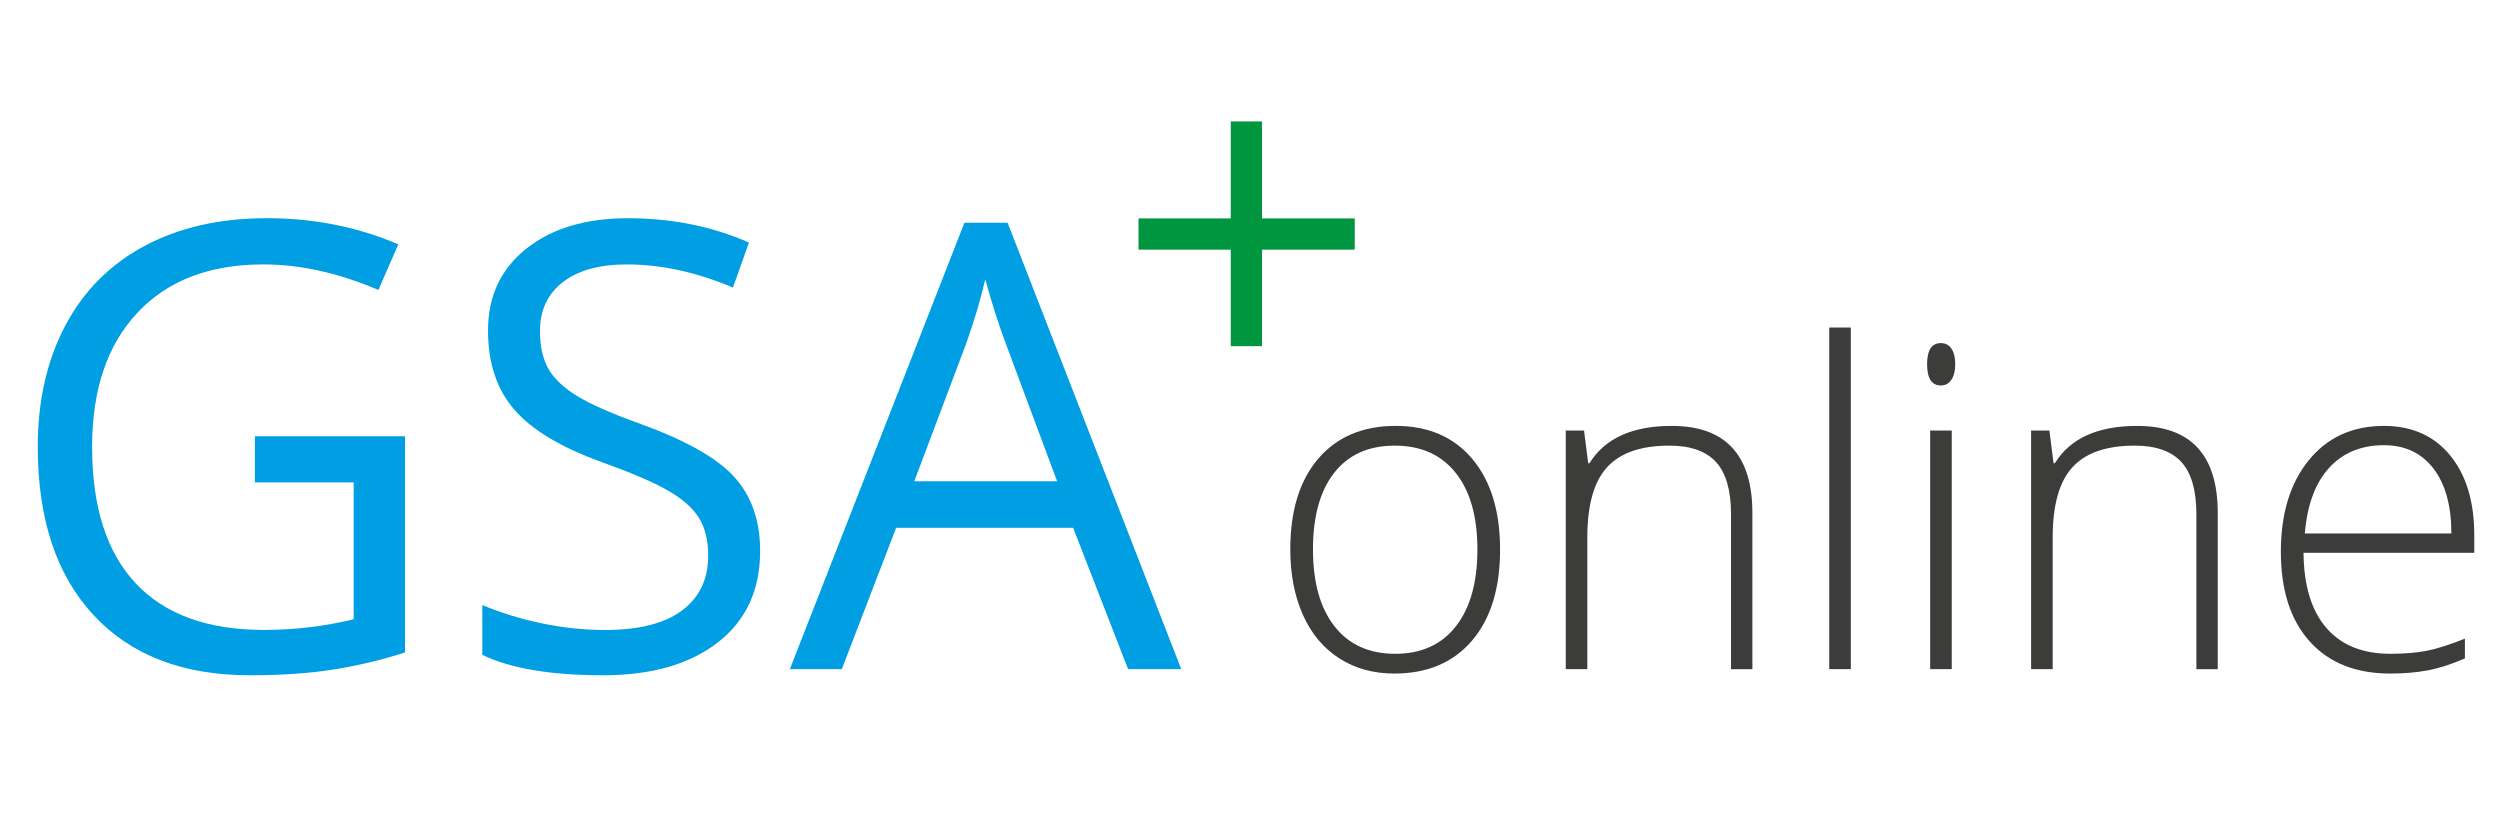
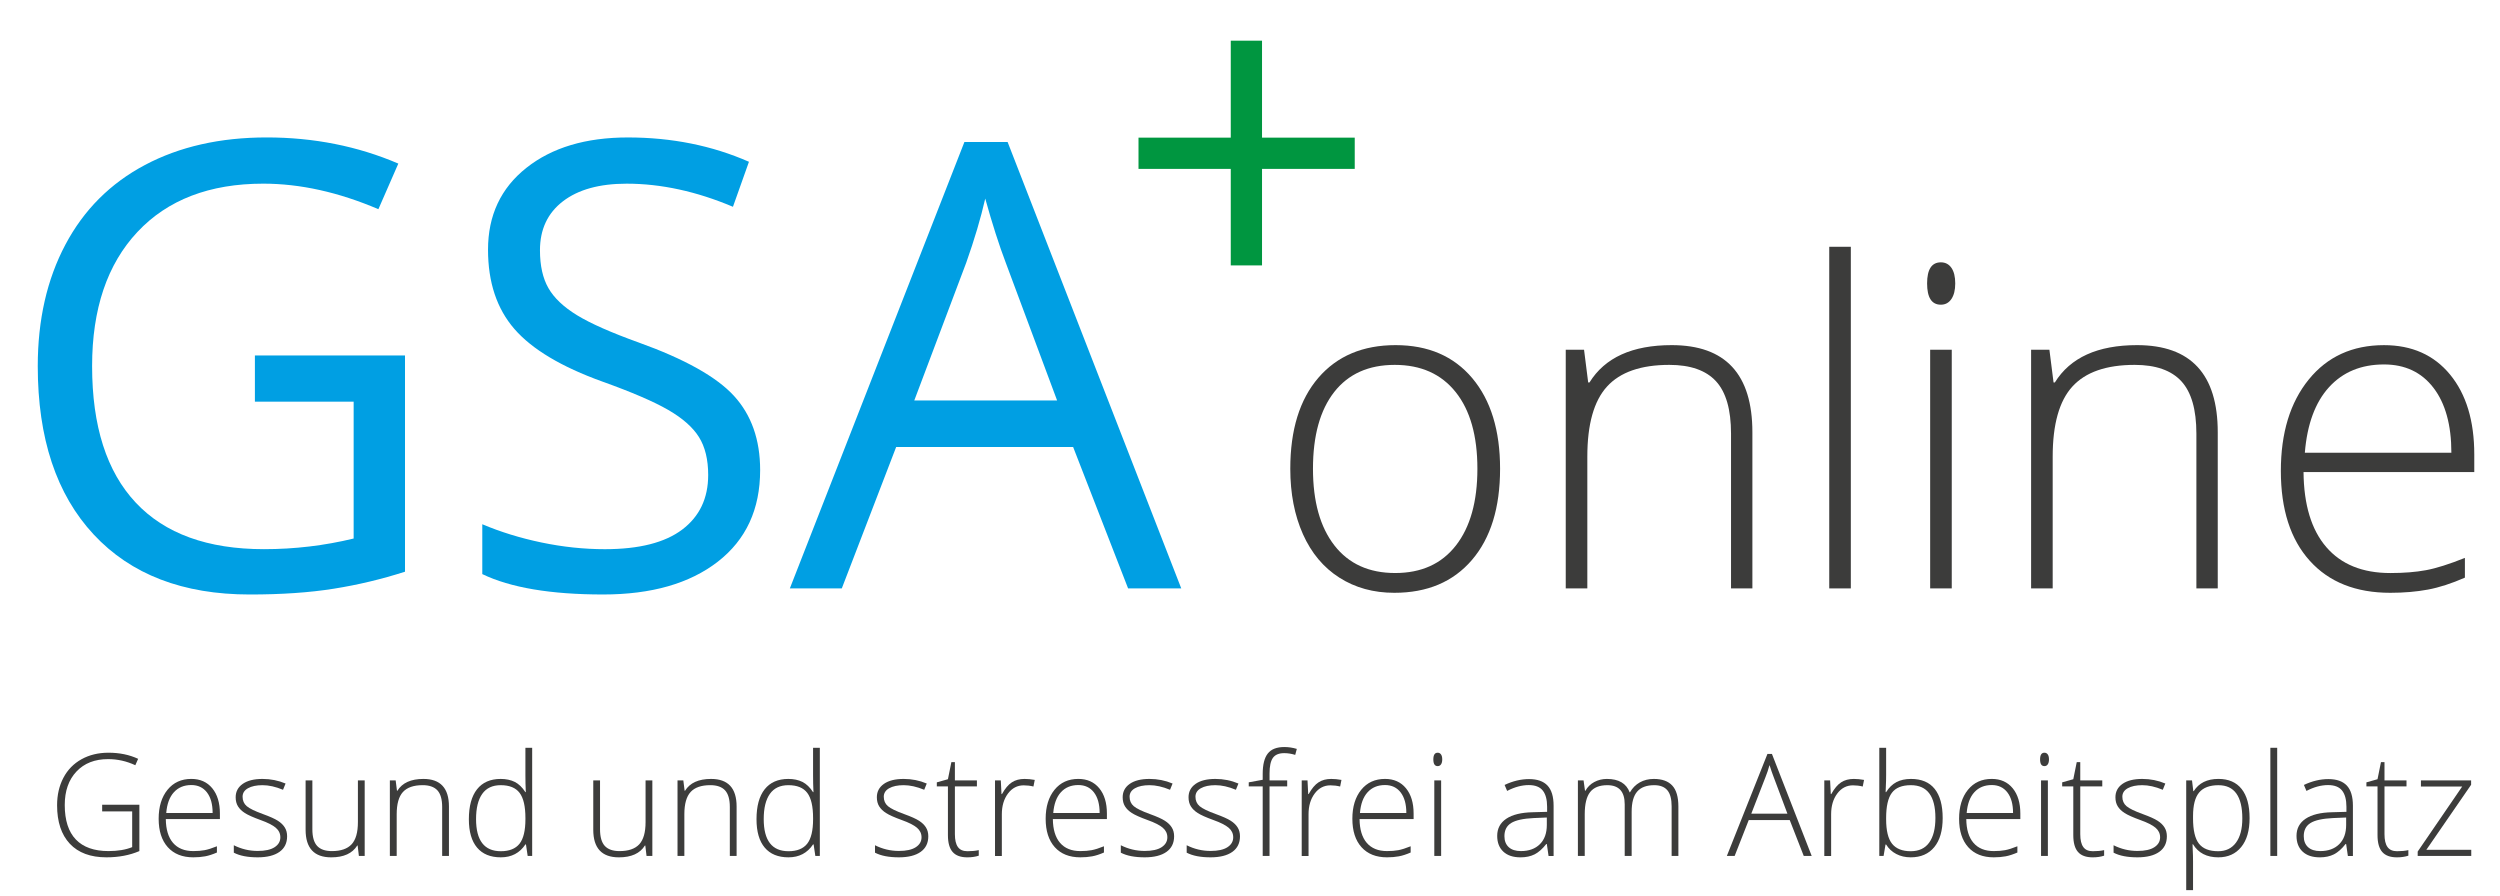
- <svg xmlns="http://www.w3.org/2000/svg" version="1.1" id="Ebene_1" x="0px" y="0px" width="145.597px" height="48.801px" viewBox="0 0 145.597 48.801" enable-background="new 0 0 145.597 48.801" xml:space="preserve">
+ <svg xmlns="http://www.w3.org/2000/svg" version="1.1" id="Ebene_1" x="0px" y="0px" width="145.597px" height="52.167px" viewBox="0 0 145.597 52.167" enable-background="new 0 0 145.597 52.167" xml:space="preserve">
  <g>
    <g>
-       <path fill="#009FE3" d="M14.845,25.407h8.742v12.592c-1.36,0.436-2.744,0.768-4.151,0.99c-1.407,0.225-3.037,0.338-4.89,0.338    c-3.893,0-6.924-1.166-9.093-3.498c-2.169-2.332-3.254-5.6-3.254-9.803c0-2.692,0.536-5.05,1.609-7.075    c1.073-2.025,2.618-3.571,4.634-4.64c2.017-1.069,4.38-1.604,7.088-1.604c2.744,0,5.3,0.508,7.668,1.523l-1.161,2.656    c-2.322-0.991-4.556-1.487-6.701-1.487c-3.131,0-5.576,0.938-7.334,2.815s-2.638,4.48-2.638,7.81c0,3.494,0.847,6.145,2.542,7.951    c1.694,1.807,4.183,2.711,7.466,2.711c1.782,0,3.523-0.207,5.224-0.621v-7.969h-5.751V25.407z" />
+       <path fill="#009FE3" d="M14.845,20.703h8.742v12.592c-1.36,0.437-2.744,0.768-4.151,0.991c-1.407,0.225-3.037,0.337-4.89,0.337    c-3.893,0-6.924-1.166-9.093-3.498c-2.169-2.331-3.254-5.599-3.254-9.802c0-2.692,0.536-5.051,1.609-7.075    c1.073-2.025,2.618-3.571,4.634-4.64c2.017-1.069,4.38-1.604,7.088-1.604c2.744,0,5.3,0.508,7.668,1.523l-1.161,2.656    c-2.322-0.991-4.556-1.487-6.701-1.487c-3.131,0-5.576,0.938-7.334,2.815s-2.638,4.48-2.638,7.811    c0,3.494,0.847,6.145,2.542,7.951c1.694,1.807,4.183,2.71,7.466,2.71c1.782,0,3.523-0.207,5.224-0.62v-7.97h-5.751V20.703z" />
    </g>
    <g>
-       <path fill="#009FE3" d="M44.27,32.083c0,2.279-0.821,4.055-2.462,5.33s-3.87,1.914-6.684,1.914c-3.049,0-5.394-0.396-7.036-1.188    v-2.904c1.056,0.449,2.205,0.803,3.448,1.063c1.243,0.26,2.474,0.391,3.693,0.391c1.993,0,3.494-0.381,4.503-1.143    c1.008-0.762,1.512-1.822,1.512-3.18c0-0.896-0.179-1.631-0.536-2.205c-0.358-0.572-0.956-1.1-1.794-1.584    c-0.839-0.484-2.114-1.033-3.826-1.648c-2.392-0.861-4.101-1.883-5.127-3.063c-1.026-1.181-1.539-2.721-1.539-4.622    c0-1.995,0.744-3.583,2.233-4.764s3.459-1.771,5.91-1.771c2.556,0,4.907,0.473,7.053,1.417l-0.932,2.621    C40.564,15.849,38.5,15.4,36.496,15.4c-1.583,0-2.82,0.343-3.711,1.027s-1.337,1.635-1.337,2.851c0,0.897,0.164,1.633,0.493,2.205    c0.328,0.573,0.882,1.098,1.662,1.576s1.973,1.007,3.579,1.585c2.697,0.969,4.553,2.008,5.567,3.118S44.27,30.311,44.27,32.083z" />
+       <path fill="#009FE3" d="M44.27,27.379c0,2.278-0.821,4.055-2.462,5.33s-3.87,1.913-6.684,1.913c-3.049,0-5.394-0.396-7.036-1.187    v-2.904c1.056,0.448,2.205,0.803,3.448,1.063c1.243,0.26,2.474,0.39,3.693,0.39c1.993,0,3.494-0.381,4.503-1.143    c1.008-0.762,1.512-1.821,1.512-3.179c0-0.897-0.179-1.632-0.536-2.205c-0.358-0.572-0.956-1.101-1.794-1.585    c-0.839-0.484-2.114-1.033-3.826-1.647c-2.392-0.861-4.101-1.883-5.127-3.063c-1.026-1.181-1.539-2.721-1.539-4.622    c0-1.995,0.744-3.583,2.233-4.764s3.459-1.771,5.91-1.771c2.556,0,4.907,0.473,7.053,1.417l-0.932,2.621    c-2.123-0.897-4.186-1.346-6.191-1.346c-1.583,0-2.82,0.343-3.711,1.027s-1.337,1.635-1.337,2.851    c0,0.897,0.164,1.633,0.493,2.205c0.328,0.573,0.882,1.098,1.662,1.576s1.973,1.007,3.579,1.585    c2.697,0.969,4.553,2.008,5.567,3.117S44.27,25.608,44.27,27.379z" />
    </g>
    <g>
-       <path fill="#009FE3" d="M65.699,38.971l-3.201-8.234H52.191l-3.166,8.234H46l10.166-25.998h2.516l10.113,25.998H65.699z     M61.565,28.028l-2.99-8.023c-0.387-1.016-0.786-2.261-1.196-3.737c-0.258,1.134-0.627,2.38-1.108,3.737l-3.025,8.023H61.565z" />
+       <path fill="#009FE3" d="M65.699,34.268l-3.201-8.235H52.191l-3.166,8.235H46L56.166,8.27h2.516l10.113,25.998H65.699z     M61.565,23.324l-2.99-8.022c-0.387-1.016-0.786-2.261-1.196-3.737c-0.258,1.134-0.627,2.38-1.108,3.737l-3.025,8.022H61.565z" />
    </g>
    <g>
-       <path fill="#3C3C3B" d="M87.363,32.002c0,2.268-0.547,4.039-1.639,5.313c-1.092,1.275-2.6,1.912-4.521,1.912    c-1.211,0-2.277-0.293-3.2-0.883c-0.923-0.588-1.63-1.432-2.121-2.531c-0.491-1.1-0.737-2.369-0.737-3.811    c0-2.268,0.546-4.033,1.638-5.301c1.092-1.266,2.591-1.898,4.496-1.898c1.896,0,3.385,0.642,4.465,1.923    C86.823,28.01,87.363,29.77,87.363,32.002z M76.466,32.002c0,1.91,0.417,3.4,1.251,4.469c0.834,1.07,2.013,1.605,3.537,1.605    c1.524,0,2.703-0.535,3.537-1.605c0.834-1.068,1.251-2.559,1.251-4.469c0-1.918-0.421-3.406-1.264-4.463s-2.025-1.586-3.55-1.586    c-1.523,0-2.698,0.527-3.524,1.58S76.466,30.077,76.466,32.002z" />
+       <path fill="#3C3C3B" d="M87.363,27.299c0,2.268-0.547,4.038-1.639,5.313s-2.6,1.912-4.521,1.912c-1.211,0-2.277-0.294-3.2-0.883    c-0.923-0.588-1.63-1.432-2.121-2.531c-0.491-1.1-0.737-2.37-0.737-3.811c0-2.268,0.546-4.034,1.638-5.301    c1.092-1.266,2.591-1.898,4.496-1.898c1.896,0,3.385,0.642,4.465,1.924C86.823,23.307,87.363,25.066,87.363,27.299z     M76.466,27.299c0,1.909,0.417,3.399,1.251,4.469c0.834,1.07,2.013,1.604,3.537,1.604c1.524,0,2.703-0.534,3.537-1.604    c0.834-1.069,1.251-2.56,1.251-4.469c0-1.918-0.421-3.406-1.264-4.463s-2.025-1.586-3.55-1.586c-1.523,0-2.698,0.526-3.524,1.579    C76.879,23.883,76.466,25.373,76.466,27.299z" />
    </g>
    <g>
-       <path fill="#3C3C3B" d="M100.813,38.971v-9.014c0-1.398-0.292-2.416-0.876-3.051s-1.49-0.953-2.719-0.953    c-1.65,0-2.859,0.42-3.625,1.26c-0.767,0.84-1.149,2.201-1.149,4.086v7.672h-1.257V25.073h1.066l0.241,1.904h0.076    c0.897-1.449,2.493-2.173,4.788-2.173c3.133,0,4.699,1.693,4.699,5.076v9.092H100.813z" />
+       <path fill="#3C3C3B" d="M100.813,34.268v-9.015c0-1.398-0.292-2.415-0.876-3.05s-1.49-0.953-2.719-0.953    c-1.65,0-2.859,0.42-3.625,1.26c-0.767,0.84-1.149,2.201-1.149,4.086v7.672h-1.257V20.369h1.066l0.241,1.905h0.076    c0.897-1.449,2.493-2.174,4.788-2.174c3.133,0,4.699,1.692,4.699,5.076v9.092H100.813z" />
    </g>
    <g>
-       <path fill="#3C3C3B" d="M107.79,38.971h-1.257V19.075h1.257V38.971z" />
+       <path fill="#3C3C3B" d="M107.79,34.268h-1.257V14.372h1.257V34.268z" />
    </g>
    <g>
-       <path fill="#3C3C3B" d="M112.232,21.21c0-0.818,0.268-1.228,0.801-1.228c0.262,0,0.467,0.107,0.615,0.32s0.223,0.516,0.223,0.907    c0,0.384-0.074,0.687-0.223,0.908s-0.354,0.332-0.615,0.332C112.5,22.45,112.232,22.037,112.232,21.21z M113.668,38.971h-1.258    V25.073h1.258V38.971z" />
+       <path fill="#3C3C3B" d="M112.232,16.506c0-0.818,0.268-1.228,0.801-1.228c0.262,0,0.467,0.107,0.615,0.32s0.223,0.516,0.223,0.907    c0,0.384-0.074,0.687-0.223,0.908s-0.354,0.332-0.615,0.332C112.5,17.747,112.232,17.333,112.232,16.506z M113.668,34.268h-1.258    V20.369h1.258V34.268z" />
    </g>
    <g>
-       <path fill="#3C3C3B" d="M127.915,38.971v-9.014c0-1.398-0.292-2.416-0.876-3.051s-1.49-0.953-2.718-0.953    c-1.651,0-2.859,0.42-3.626,1.26s-1.149,2.201-1.149,4.086v7.672h-1.257V25.073h1.066l0.241,1.904h0.076    c0.897-1.449,2.494-2.173,4.788-2.173c3.133,0,4.699,1.693,4.699,5.076v9.092H127.915z" />
+       <path fill="#3C3C3B" d="M127.915,34.268v-9.015c0-1.398-0.292-2.415-0.876-3.05s-1.49-0.953-2.718-0.953    c-1.651,0-2.859,0.42-3.626,1.26s-1.149,2.201-1.149,4.086v7.672h-1.257V20.369h1.066l0.241,1.905h0.076    c0.897-1.449,2.494-2.174,4.788-2.174c3.133,0,4.699,1.692,4.699,5.076v9.092H127.915z" />
    </g>
    <g>
-       <path fill="#3C3C3B" d="M139.209,39.227c-2.007,0-3.571-0.621-4.692-1.867c-1.122-1.244-1.683-2.986-1.683-5.229    c0-2.217,0.541-3.992,1.625-5.326s2.544-2.001,4.382-2.001c1.625,0,2.908,0.572,3.848,1.712c0.94,1.143,1.41,2.695,1.41,4.656    v1.021h-9.944c0.017,1.91,0.459,3.367,1.327,4.373s2.11,1.51,3.728,1.51c0.787,0,1.479-0.055,2.076-0.166s1.353-0.35,2.267-0.717    v1.15c-0.778,0.342-1.498,0.574-2.158,0.697C140.732,39.165,140.005,39.227,139.209,39.227z M138.841,25.928    c-1.329,0-2.396,0.441-3.2,1.324c-0.805,0.883-1.274,2.154-1.41,3.816h8.534c0-1.611-0.347-2.871-1.041-3.777    C141.029,26.383,140.068,25.928,138.841,25.928z" />
+       <path fill="#3C3C3B" d="M139.209,34.524c-2.007,0-3.571-0.622-4.692-1.867c-1.122-1.244-1.683-2.987-1.683-5.229    c0-2.217,0.541-3.992,1.625-5.326s2.544-2.001,4.382-2.001c1.625,0,2.908,0.571,3.848,1.713c0.94,1.143,1.41,2.694,1.41,4.655    v1.022h-9.944c0.017,1.91,0.459,3.367,1.327,4.373s2.11,1.509,3.728,1.509c0.787,0,1.479-0.055,2.076-0.166    c0.597-0.11,1.353-0.35,2.267-0.716v1.15c-0.778,0.342-1.498,0.574-2.158,0.697C140.732,34.461,140.005,34.524,139.209,34.524z     M138.841,21.225c-1.329,0-2.396,0.441-3.2,1.323c-0.805,0.883-1.274,2.155-1.41,3.817h8.534c0-1.611-0.347-2.871-1.041-3.778    C141.029,21.679,140.068,21.225,138.841,21.225z" />
    </g>
    <g>
-       <path fill="#009640" d="M73.499,12.72h5.399v1.82h-5.399v5.621h-1.821V14.54h-5.373v-1.82h5.373V7.072h1.821V12.72z" />
+       <path fill="#3C3C3B" d="M5.95,46.866h2.167v2.7C7.55,49.809,6.91,49.93,6.2,49.93c-0.928,0-1.639-0.264-2.133-0.791    c-0.495-0.528-0.742-1.275-0.742-2.241c0-0.602,0.123-1.136,0.368-1.601c0.245-0.466,0.596-0.825,1.053-1.079    s0.982-0.381,1.574-0.381c0.641,0,1.216,0.119,1.725,0.356l-0.164,0.373c-0.51-0.238-1.038-0.356-1.585-0.356    c-0.774,0-1.389,0.24-1.843,0.723c-0.454,0.481-0.682,1.131-0.682,1.949c0,0.891,0.216,1.561,0.647,2.01s1.065,0.674,1.901,0.674    c0.542,0,1.001-0.077,1.379-0.23v-2.081H5.95V46.866z" />
+       <path fill="#3C3C3B" d="M11.258,49.93c-0.636,0-1.131-0.197-1.486-0.591c-0.354-0.395-0.532-0.946-0.532-1.656    c0-0.701,0.172-1.264,0.515-1.686c0.343-0.423,0.806-0.634,1.387-0.634c0.515,0,0.921,0.181,1.219,0.543    c0.297,0.361,0.446,0.853,0.446,1.473v0.324H9.657c0.006,0.604,0.146,1.066,0.42,1.385c0.275,0.318,0.668,0.478,1.181,0.478    c0.249,0,0.468-0.018,0.657-0.053c0.188-0.035,0.428-0.11,0.718-0.227v0.364c-0.247,0.107-0.475,0.182-0.684,0.221    S11.51,49.93,11.258,49.93z M11.141,45.72c-0.421,0-0.759,0.14-1.013,0.419c-0.255,0.279-0.403,0.682-0.446,1.208h2.701    c0-0.51-0.109-0.908-0.329-1.196C11.834,45.864,11.529,45.72,11.141,45.72z" />
+       <path fill="#3C3C3B" d="M16.721,48.704c0,0.394-0.148,0.697-0.446,0.909c-0.298,0.211-0.72,0.317-1.267,0.317    c-0.584,0-1.048-0.091-1.391-0.271v-0.433c0.439,0.221,0.903,0.332,1.391,0.332c0.432,0,0.76-0.072,0.983-0.217    s0.336-0.337,0.336-0.577c0-0.221-0.09-0.407-0.268-0.559c-0.179-0.151-0.472-0.3-0.879-0.445    c-0.437-0.159-0.743-0.296-0.92-0.411c-0.178-0.114-0.311-0.244-0.4-0.389c-0.09-0.144-0.135-0.32-0.135-0.528    c0-0.329,0.138-0.589,0.412-0.781c0.274-0.191,0.658-0.287,1.151-0.287c0.472,0,0.92,0.089,1.343,0.268l-0.148,0.364    c-0.429-0.179-0.827-0.268-1.194-0.268c-0.356,0-0.639,0.06-0.848,0.179c-0.209,0.118-0.313,0.283-0.313,0.493    c0,0.229,0.081,0.413,0.243,0.551s0.479,0.292,0.95,0.462c0.395,0.143,0.681,0.271,0.86,0.386c0.18,0.115,0.314,0.245,0.404,0.391    C16.676,48.335,16.721,48.506,16.721,48.704z" />
+       <path fill="#3C3C3B" d="M18.192,45.449v2.85c0,0.443,0.093,0.765,0.277,0.966c0.186,0.201,0.472,0.302,0.86,0.302    c0.521,0,0.903-0.133,1.148-0.396c0.245-0.265,0.367-0.695,0.367-1.292v-2.429h0.395v4.4h-0.338l-0.072-0.607h-0.024    c-0.284,0.459-0.789,0.688-1.516,0.688c-0.994,0-1.491-0.536-1.491-1.607v-2.874H18.192z" />
+       <path fill="#3C3C3B" d="M25.751,49.849v-2.854c0-0.443-0.093-0.765-0.277-0.966c-0.186-0.201-0.472-0.302-0.86-0.302    c-0.522,0-0.905,0.133-1.148,0.399c-0.242,0.266-0.363,0.696-0.363,1.293v2.429h-0.398v-4.4h0.338l0.076,0.604h0.024    c0.284-0.459,0.789-0.688,1.516-0.688c0.992,0,1.487,0.536,1.487,1.607v2.878H25.751z" />
+       <path fill="#3C3C3B" d="M29.16,45.364c0.316,0,0.59,0.059,0.82,0.174c0.23,0.116,0.437,0.314,0.619,0.596h0.023    c-0.016-0.34-0.023-0.674-0.023-1V43.55h0.394v6.299h-0.262l-0.1-0.672H30.6c-0.333,0.502-0.81,0.753-1.432,0.753    c-0.604,0-1.064-0.188-1.383-0.566c-0.319-0.378-0.479-0.929-0.479-1.652c0-0.761,0.158-1.342,0.475-1.744    S28.557,45.364,29.16,45.364z M29.16,45.728c-0.478,0-0.836,0.169-1.075,0.506c-0.24,0.338-0.36,0.827-0.36,1.47    c0,1.247,0.481,1.87,1.443,1.87c0.493,0,0.855-0.145,1.086-0.433c0.23-0.289,0.346-0.766,0.346-1.43v-0.068    c0-0.681-0.113-1.169-0.34-1.468C30.033,45.877,29.667,45.728,29.16,45.728z" />
+       <path fill="#3C3C3B" d="M34.945,45.449v2.85c0,0.443,0.093,0.765,0.277,0.966c0.186,0.201,0.472,0.302,0.86,0.302    c0.521,0,0.903-0.133,1.148-0.396c0.245-0.265,0.367-0.695,0.367-1.292v-2.429h0.395v4.4h-0.338l-0.072-0.607h-0.024    c-0.284,0.459-0.789,0.688-1.516,0.688c-0.994,0-1.491-0.536-1.491-1.607v-2.874H34.945z" />
+       <path fill="#3C3C3B" d="M42.504,49.849v-2.854c0-0.443-0.093-0.765-0.277-0.966c-0.186-0.201-0.472-0.302-0.86-0.302    c-0.522,0-0.905,0.133-1.148,0.399c-0.242,0.266-0.363,0.696-0.363,1.293v2.429h-0.398v-4.4h0.338l0.076,0.604h0.024    c0.284-0.459,0.789-0.688,1.516-0.688c0.992,0,1.487,0.536,1.487,1.607v2.878H42.504z" />
+       <path fill="#3C3C3B" d="M45.913,45.364c0.316,0,0.59,0.059,0.82,0.174c0.23,0.116,0.437,0.314,0.619,0.596h0.023    c-0.016-0.34-0.023-0.674-0.023-1V43.55h0.394v6.299h-0.262l-0.1-0.672h-0.032c-0.333,0.502-0.81,0.753-1.432,0.753    c-0.604,0-1.064-0.188-1.383-0.566c-0.319-0.378-0.479-0.929-0.479-1.652c0-0.761,0.158-1.342,0.475-1.744    S45.31,45.364,45.913,45.364z M45.913,45.728c-0.478,0-0.836,0.169-1.075,0.506c-0.24,0.338-0.36,0.827-0.36,1.47    c0,1.247,0.481,1.87,1.443,1.87c0.493,0,0.855-0.145,1.086-0.433c0.23-0.289,0.346-0.766,0.346-1.43v-0.068    c0-0.681-0.113-1.169-0.34-1.468C46.786,45.877,46.42,45.728,45.913,45.728z" />
+       <path fill="#3C3C3B" d="M54.063,48.704c0,0.394-0.148,0.697-0.446,0.909c-0.298,0.211-0.72,0.317-1.267,0.317    c-0.584,0-1.048-0.091-1.391-0.271v-0.433c0.439,0.221,0.903,0.332,1.391,0.332c0.432,0,0.76-0.072,0.983-0.217    s0.336-0.337,0.336-0.577c0-0.221-0.09-0.407-0.268-0.559c-0.179-0.151-0.472-0.3-0.879-0.445    c-0.437-0.159-0.743-0.296-0.92-0.411c-0.178-0.114-0.311-0.244-0.4-0.389c-0.09-0.144-0.135-0.32-0.135-0.528    c0-0.329,0.138-0.589,0.412-0.781c0.274-0.191,0.658-0.287,1.151-0.287c0.472,0,0.92,0.089,1.343,0.268l-0.148,0.364    c-0.429-0.179-0.827-0.268-1.194-0.268c-0.356,0-0.639,0.06-0.848,0.179c-0.209,0.118-0.313,0.283-0.313,0.493    c0,0.229,0.081,0.413,0.243,0.551s0.479,0.292,0.95,0.462c0.395,0.143,0.681,0.271,0.86,0.386c0.18,0.115,0.314,0.245,0.404,0.391    C54.018,48.335,54.063,48.506,54.063,48.704z" />
+       <path fill="#3C3C3B" d="M56.343,49.574c0.252,0,0.472-0.021,0.659-0.064v0.323c-0.193,0.065-0.415,0.098-0.667,0.098    c-0.387,0-0.671-0.104-0.854-0.312s-0.275-0.534-0.275-0.979v-2.842h-0.647v-0.235l0.647-0.182l0.201-0.996h0.205v1.064h1.282    v0.349h-1.282v2.785c0,0.337,0.059,0.587,0.177,0.748C55.905,49.493,56.091,49.574,56.343,49.574z" />
+       <path fill="#3C3C3B" d="M59.667,45.364c0.186,0,0.384,0.019,0.596,0.057l-0.077,0.385c-0.182-0.046-0.371-0.069-0.566-0.069    c-0.373,0-0.679,0.16-0.917,0.479s-0.357,0.72-0.357,1.206v2.429h-0.398v-4.4h0.338l0.04,0.794h0.028    c0.18-0.324,0.371-0.552,0.575-0.683C59.131,45.429,59.378,45.364,59.667,45.364z" />
+       <path fill="#3C3C3B" d="M62.916,49.93c-0.636,0-1.131-0.197-1.486-0.591c-0.354-0.395-0.532-0.946-0.532-1.656    c0-0.701,0.172-1.264,0.515-1.686c0.343-0.423,0.806-0.634,1.387-0.634c0.515,0,0.921,0.181,1.219,0.543    c0.297,0.361,0.446,0.853,0.446,1.473v0.324h-3.148c0.006,0.604,0.146,1.066,0.42,1.385c0.275,0.318,0.668,0.478,1.181,0.478    c0.249,0,0.468-0.018,0.657-0.053c0.188-0.035,0.428-0.11,0.718-0.227v0.364c-0.247,0.107-0.475,0.182-0.684,0.221    S63.168,49.93,62.916,49.93z M62.799,45.72c-0.421,0-0.759,0.14-1.013,0.419c-0.255,0.279-0.403,0.682-0.446,1.208h2.701    c0-0.51-0.109-0.908-0.329-1.196C63.492,45.864,63.188,45.72,62.799,45.72z" />
+       <path fill="#3C3C3B" d="M68.379,48.704c0,0.394-0.148,0.697-0.446,0.909c-0.298,0.211-0.72,0.317-1.267,0.317    c-0.584,0-1.048-0.091-1.391-0.271v-0.433c0.439,0.221,0.903,0.332,1.391,0.332c0.432,0,0.76-0.072,0.983-0.217    s0.336-0.337,0.336-0.577c0-0.221-0.09-0.407-0.268-0.559c-0.179-0.151-0.472-0.3-0.879-0.445    c-0.437-0.159-0.743-0.296-0.92-0.411c-0.178-0.114-0.311-0.244-0.4-0.389c-0.09-0.144-0.135-0.32-0.135-0.528    c0-0.329,0.138-0.589,0.412-0.781c0.274-0.191,0.658-0.287,1.151-0.287c0.472,0,0.92,0.089,1.343,0.268l-0.148,0.364    c-0.429-0.179-0.827-0.268-1.194-0.268c-0.356,0-0.639,0.06-0.848,0.179c-0.209,0.118-0.313,0.283-0.313,0.493    c0,0.229,0.081,0.413,0.243,0.551s0.479,0.292,0.95,0.462c0.395,0.143,0.681,0.271,0.86,0.386c0.18,0.115,0.314,0.245,0.404,0.391    C68.334,48.335,68.379,48.506,68.379,48.704z" />
+       <path fill="#3C3C3B" d="M72.215,48.704c0,0.394-0.148,0.697-0.446,0.909c-0.298,0.211-0.72,0.317-1.267,0.317    c-0.584,0-1.048-0.091-1.391-0.271v-0.433c0.439,0.221,0.903,0.332,1.391,0.332c0.432,0,0.76-0.072,0.983-0.217    s0.336-0.337,0.336-0.577c0-0.221-0.09-0.407-0.268-0.559c-0.179-0.151-0.472-0.3-0.879-0.445    c-0.437-0.159-0.743-0.296-0.92-0.411c-0.178-0.114-0.311-0.244-0.4-0.389c-0.09-0.144-0.135-0.32-0.135-0.528    c0-0.329,0.138-0.589,0.412-0.781c0.274-0.191,0.658-0.287,1.151-0.287c0.472,0,0.92,0.089,1.343,0.268l-0.148,0.364    c-0.429-0.179-0.827-0.268-1.194-0.268c-0.356,0-0.639,0.06-0.848,0.179c-0.209,0.118-0.313,0.283-0.313,0.493    c0,0.229,0.081,0.413,0.243,0.551s0.479,0.292,0.95,0.462c0.395,0.143,0.681,0.271,0.86,0.386c0.18,0.115,0.314,0.245,0.404,0.391    C72.17,48.335,72.215,48.506,72.215,48.704z" />
+       <path fill="#3C3C3B" d="M74.964,45.797h-1.028v4.052h-0.398v-4.052h-0.813v-0.235l0.813-0.149v-0.34    c0-0.54,0.099-0.937,0.296-1.188c0.196-0.252,0.519-0.379,0.967-0.379c0.241,0,0.482,0.037,0.724,0.109l-0.093,0.349    c-0.215-0.067-0.428-0.102-0.64-0.102c-0.311,0-0.531,0.093-0.661,0.277c-0.13,0.186-0.194,0.485-0.194,0.901v0.408h1.028V45.797z    " />
+       <path fill="#3C3C3B" d="M77.529,45.364c0.186,0,0.384,0.019,0.596,0.057l-0.077,0.385c-0.182-0.046-0.371-0.069-0.566-0.069    c-0.373,0-0.679,0.16-0.917,0.479s-0.357,0.72-0.357,1.206v2.429h-0.398v-4.4h0.338l0.04,0.794h0.028    c0.18-0.324,0.371-0.552,0.575-0.683C76.993,45.429,77.24,45.364,77.529,45.364z" />
+       <path fill="#3C3C3B" d="M80.778,49.93c-0.636,0-1.131-0.197-1.486-0.591c-0.354-0.395-0.532-0.946-0.532-1.656    c0-0.701,0.172-1.264,0.515-1.686c0.343-0.423,0.806-0.634,1.387-0.634c0.515,0,0.921,0.181,1.219,0.543    c0.297,0.361,0.446,0.853,0.446,1.473v0.324h-3.148c0.006,0.604,0.146,1.066,0.42,1.385c0.275,0.318,0.668,0.478,1.181,0.478    c0.249,0,0.468-0.018,0.657-0.053c0.188-0.035,0.428-0.11,0.718-0.227v0.364c-0.247,0.107-0.475,0.182-0.684,0.221    S81.03,49.93,80.778,49.93z M80.661,45.72c-0.421,0-0.759,0.14-1.013,0.419c-0.255,0.279-0.403,0.682-0.446,1.208h2.701    c0-0.51-0.109-0.908-0.329-1.196C81.354,45.864,81.05,45.72,80.661,45.72z" />
+       <path fill="#3C3C3B" d="M83.476,44.226c0-0.259,0.084-0.389,0.253-0.389c0.083,0,0.148,0.034,0.195,0.102s0.07,0.163,0.07,0.287    c0,0.122-0.023,0.218-0.07,0.288s-0.112,0.104-0.195,0.104C83.56,44.619,83.476,44.488,83.476,44.226z M83.93,49.849h-0.398v-4.4    h0.398V49.849z" />
+       <path fill="#3C3C3B" d="M90.186,49.849l-0.101-0.696h-0.031c-0.221,0.283-0.446,0.483-0.678,0.602    c-0.232,0.117-0.506,0.176-0.822,0.176c-0.429,0-0.763-0.11-1.001-0.332s-0.358-0.527-0.358-0.919c0-0.429,0.178-0.763,0.533-1    s0.869-0.362,1.542-0.376l0.832-0.024v-0.292c0-0.418-0.084-0.733-0.253-0.947c-0.169-0.213-0.441-0.319-0.816-0.319    c-0.405,0-0.824,0.113-1.259,0.34l-0.148-0.348c0.479-0.228,0.954-0.341,1.423-0.341c0.48,0,0.839,0.126,1.076,0.377    c0.236,0.251,0.355,0.643,0.355,1.174v2.927H90.186z M88.578,49.566c0.466,0,0.834-0.135,1.104-0.403s0.403-0.642,0.403-1.119    v-0.433l-0.764,0.032c-0.613,0.029-1.051,0.126-1.313,0.289c-0.261,0.163-0.392,0.418-0.392,0.764    c0,0.274,0.083,0.489,0.251,0.642S88.272,49.566,88.578,49.566z" />
+       <path fill="#3C3C3B" d="M97.354,49.849v-2.887c0-0.429-0.083-0.741-0.249-0.938s-0.421-0.296-0.764-0.296    c-0.448,0-0.779,0.124-0.993,0.373c-0.215,0.248-0.322,0.638-0.322,1.17v2.578h-0.405v-3.008c0-0.742-0.338-1.113-1.014-1.113    c-0.458,0-0.792,0.135-1.001,0.403s-0.313,0.698-0.313,1.289v2.429h-0.398v-4.4h0.33l0.084,0.604h0.024    c0.121-0.219,0.292-0.388,0.515-0.508s0.468-0.181,0.735-0.181c0.689,0,1.132,0.261,1.327,0.781h0.016    c0.143-0.251,0.333-0.443,0.573-0.579c0.24-0.135,0.513-0.202,0.818-0.202c0.477,0,0.835,0.128,1.073,0.385    c0.238,0.256,0.357,0.664,0.357,1.223v2.878H97.354z" />
+       <path fill="#3C3C3B" d="M104.232,47.76h-2.388l-0.82,2.089h-0.454l2.364-5.942h0.261l2.316,5.942h-0.463L104.232,47.76z     M101.993,47.388h2.104l-0.801-2.134c-0.066-0.167-0.147-0.399-0.241-0.696c-0.072,0.26-0.151,0.494-0.237,0.705L101.993,47.388z" />
+       <path fill="#3C3C3B" d="M107.964,45.364c0.186,0,0.384,0.019,0.596,0.057l-0.077,0.385c-0.182-0.046-0.371-0.069-0.566-0.069    c-0.373,0-0.679,0.16-0.917,0.479s-0.357,0.72-0.357,1.206v2.429h-0.398v-4.4h0.338l0.04,0.794h0.028    c0.18-0.324,0.371-0.552,0.575-0.683C107.428,45.429,107.675,45.364,107.964,45.364z" />
+       <path fill="#3C3C3B" d="M111.293,45.364c0.611,0,1.071,0.193,1.381,0.581s0.465,0.953,0.465,1.698    c0,0.731-0.163,1.295-0.489,1.692c-0.325,0.396-0.783,0.595-1.373,0.595c-0.311,0-0.591-0.064-0.84-0.194    s-0.446-0.313-0.591-0.551h-0.036l-0.112,0.664h-0.25V43.55h0.398v1.583c0,0.237-0.006,0.456-0.017,0.655l-0.012,0.345h0.028    c0.166-0.265,0.366-0.459,0.601-0.583S110.963,45.364,111.293,45.364z M111.285,45.728c-0.515,0-0.884,0.148-1.105,0.445    c-0.223,0.297-0.334,0.787-0.334,1.47v0.068c0,0.664,0.116,1.141,0.348,1.43c0.231,0.288,0.593,0.433,1.083,0.433    c0.478,0,0.837-0.168,1.078-0.504s0.361-0.814,0.361-1.435C112.716,46.364,112.239,45.728,111.285,45.728z" />
+       <path fill="#3C3C3B" d="M116.113,49.93c-0.636,0-1.131-0.197-1.486-0.591c-0.354-0.395-0.532-0.946-0.532-1.656    c0-0.701,0.172-1.264,0.515-1.686c0.343-0.423,0.806-0.634,1.387-0.634c0.515,0,0.921,0.181,1.219,0.543    c0.297,0.361,0.446,0.853,0.446,1.473v0.324h-3.148c0.006,0.604,0.146,1.066,0.42,1.385c0.275,0.318,0.668,0.478,1.181,0.478    c0.249,0,0.468-0.018,0.657-0.053c0.188-0.035,0.428-0.11,0.718-0.227v0.364c-0.247,0.107-0.475,0.182-0.684,0.221    S116.365,49.93,116.113,49.93z M115.996,45.72c-0.421,0-0.759,0.14-1.013,0.419c-0.255,0.279-0.403,0.682-0.446,1.208h2.701    c0-0.51-0.109-0.908-0.329-1.196C116.689,45.864,116.385,45.72,115.996,45.72z" />
+       <path fill="#3C3C3B" d="M118.812,44.226c0-0.259,0.084-0.389,0.253-0.389c0.083,0,0.148,0.034,0.195,0.102s0.07,0.163,0.07,0.287    c0,0.122-0.023,0.218-0.07,0.288s-0.112,0.104-0.195,0.104C118.896,44.619,118.812,44.488,118.812,44.226z M119.266,49.849h-0.398    v-4.4h0.398V49.849z" />
+       <path fill="#3C3C3B" d="M121.883,49.574c0.252,0,0.472-0.021,0.659-0.064v0.323c-0.193,0.065-0.415,0.098-0.667,0.098    c-0.387,0-0.671-0.104-0.854-0.312s-0.275-0.534-0.275-0.979v-2.842h-0.647v-0.235l0.647-0.182l0.201-0.996h0.205v1.064h1.282    v0.349h-1.282v2.785c0,0.337,0.059,0.587,0.177,0.748C121.445,49.493,121.631,49.574,121.883,49.574z" />
+       <path fill="#3C3C3B" d="M126.196,48.704c0,0.394-0.148,0.697-0.446,0.909c-0.298,0.211-0.72,0.317-1.267,0.317    c-0.584,0-1.048-0.091-1.391-0.271v-0.433c0.439,0.221,0.903,0.332,1.391,0.332c0.432,0,0.76-0.072,0.983-0.217    s0.336-0.337,0.336-0.577c0-0.221-0.09-0.407-0.268-0.559c-0.179-0.151-0.472-0.3-0.879-0.445    c-0.437-0.159-0.743-0.296-0.92-0.411c-0.178-0.114-0.311-0.244-0.4-0.389c-0.09-0.144-0.135-0.32-0.135-0.528    c0-0.329,0.138-0.589,0.412-0.781c0.274-0.191,0.658-0.287,1.151-0.287c0.472,0,0.92,0.089,1.343,0.268l-0.148,0.364    c-0.429-0.179-0.827-0.268-1.194-0.268c-0.356,0-0.639,0.06-0.848,0.179c-0.209,0.118-0.313,0.283-0.313,0.493    c0,0.229,0.081,0.413,0.243,0.551s0.479,0.292,0.95,0.462c0.395,0.143,0.681,0.271,0.86,0.386c0.18,0.115,0.314,0.245,0.404,0.391    C126.151,48.335,126.196,48.506,126.196,48.704z" />
+       <path fill="#3C3C3B" d="M129.191,49.93c-0.673,0-1.164-0.254-1.472-0.761h-0.028l0.012,0.34c0.011,0.199,0.017,0.418,0.017,0.655    v1.676h-0.398v-6.392h0.338l0.076,0.628h0.024c0.3-0.476,0.78-0.713,1.439-0.713c0.59,0,1.039,0.195,1.349,0.585    s0.465,0.957,0.465,1.702c0,0.724-0.163,1.284-0.489,1.682C130.198,49.731,129.754,49.93,129.191,49.93z M129.183,49.574    c0.448,0,0.794-0.167,1.04-0.502c0.245-0.335,0.367-0.803,0.367-1.404c0-1.293-0.464-1.939-1.391-1.939    c-0.51,0-0.884,0.142-1.122,0.423c-0.238,0.282-0.357,0.742-0.357,1.379v0.129c0,0.688,0.114,1.18,0.344,1.474    C128.292,49.427,128.666,49.574,129.183,49.574z" />
+       <path fill="#3C3C3B" d="M132.621,49.849h-0.398V43.55h0.398V49.849z" />
+       <path fill="#3C3C3B" d="M136.737,49.849l-0.101-0.696h-0.031c-0.221,0.283-0.446,0.483-0.678,0.602    c-0.232,0.117-0.506,0.176-0.822,0.176c-0.429,0-0.763-0.11-1.001-0.332s-0.358-0.527-0.358-0.919c0-0.429,0.178-0.763,0.533-1    s0.869-0.362,1.542-0.376l0.832-0.024v-0.292c0-0.418-0.084-0.733-0.253-0.947c-0.169-0.213-0.441-0.319-0.816-0.319    c-0.405,0-0.824,0.113-1.259,0.34l-0.148-0.348c0.479-0.228,0.954-0.341,1.423-0.341c0.48,0,0.839,0.126,1.076,0.377    c0.236,0.251,0.355,0.643,0.355,1.174v2.927H136.737z M135.13,49.566c0.466,0,0.834-0.135,1.104-0.403s0.403-0.642,0.403-1.119    v-0.433l-0.764,0.032c-0.613,0.029-1.051,0.126-1.313,0.289c-0.261,0.163-0.392,0.418-0.392,0.764    c0,0.274,0.083,0.489,0.251,0.642S134.824,49.566,135.13,49.566z" />
+       <path fill="#3C3C3B" d="M139.601,49.574c0.252,0,0.472-0.021,0.659-0.064v0.323c-0.193,0.065-0.415,0.098-0.667,0.098    c-0.387,0-0.671-0.104-0.854-0.312s-0.275-0.534-0.275-0.979v-2.842h-0.647v-0.235l0.647-0.182l0.201-0.996h0.205v1.064h1.282    v0.349h-1.282v2.785c0,0.337,0.059,0.587,0.177,0.748C139.163,49.493,139.349,49.574,139.601,49.574z" />
+       <path fill="#3C3C3B" d="M143.922,49.849h-3.119v-0.255l2.593-3.789h-2.404v-0.356h2.923v0.255l-2.609,3.789h2.617V49.849z" />
+     </g>
+     <g>
+       <path fill="#009640" d="M73.499,8.016h5.399v1.82h-5.399v5.621h-1.821V9.836h-5.373v-1.82h5.373V2.369h1.821V8.016z" />
    </g>
  </g>
</svg>
